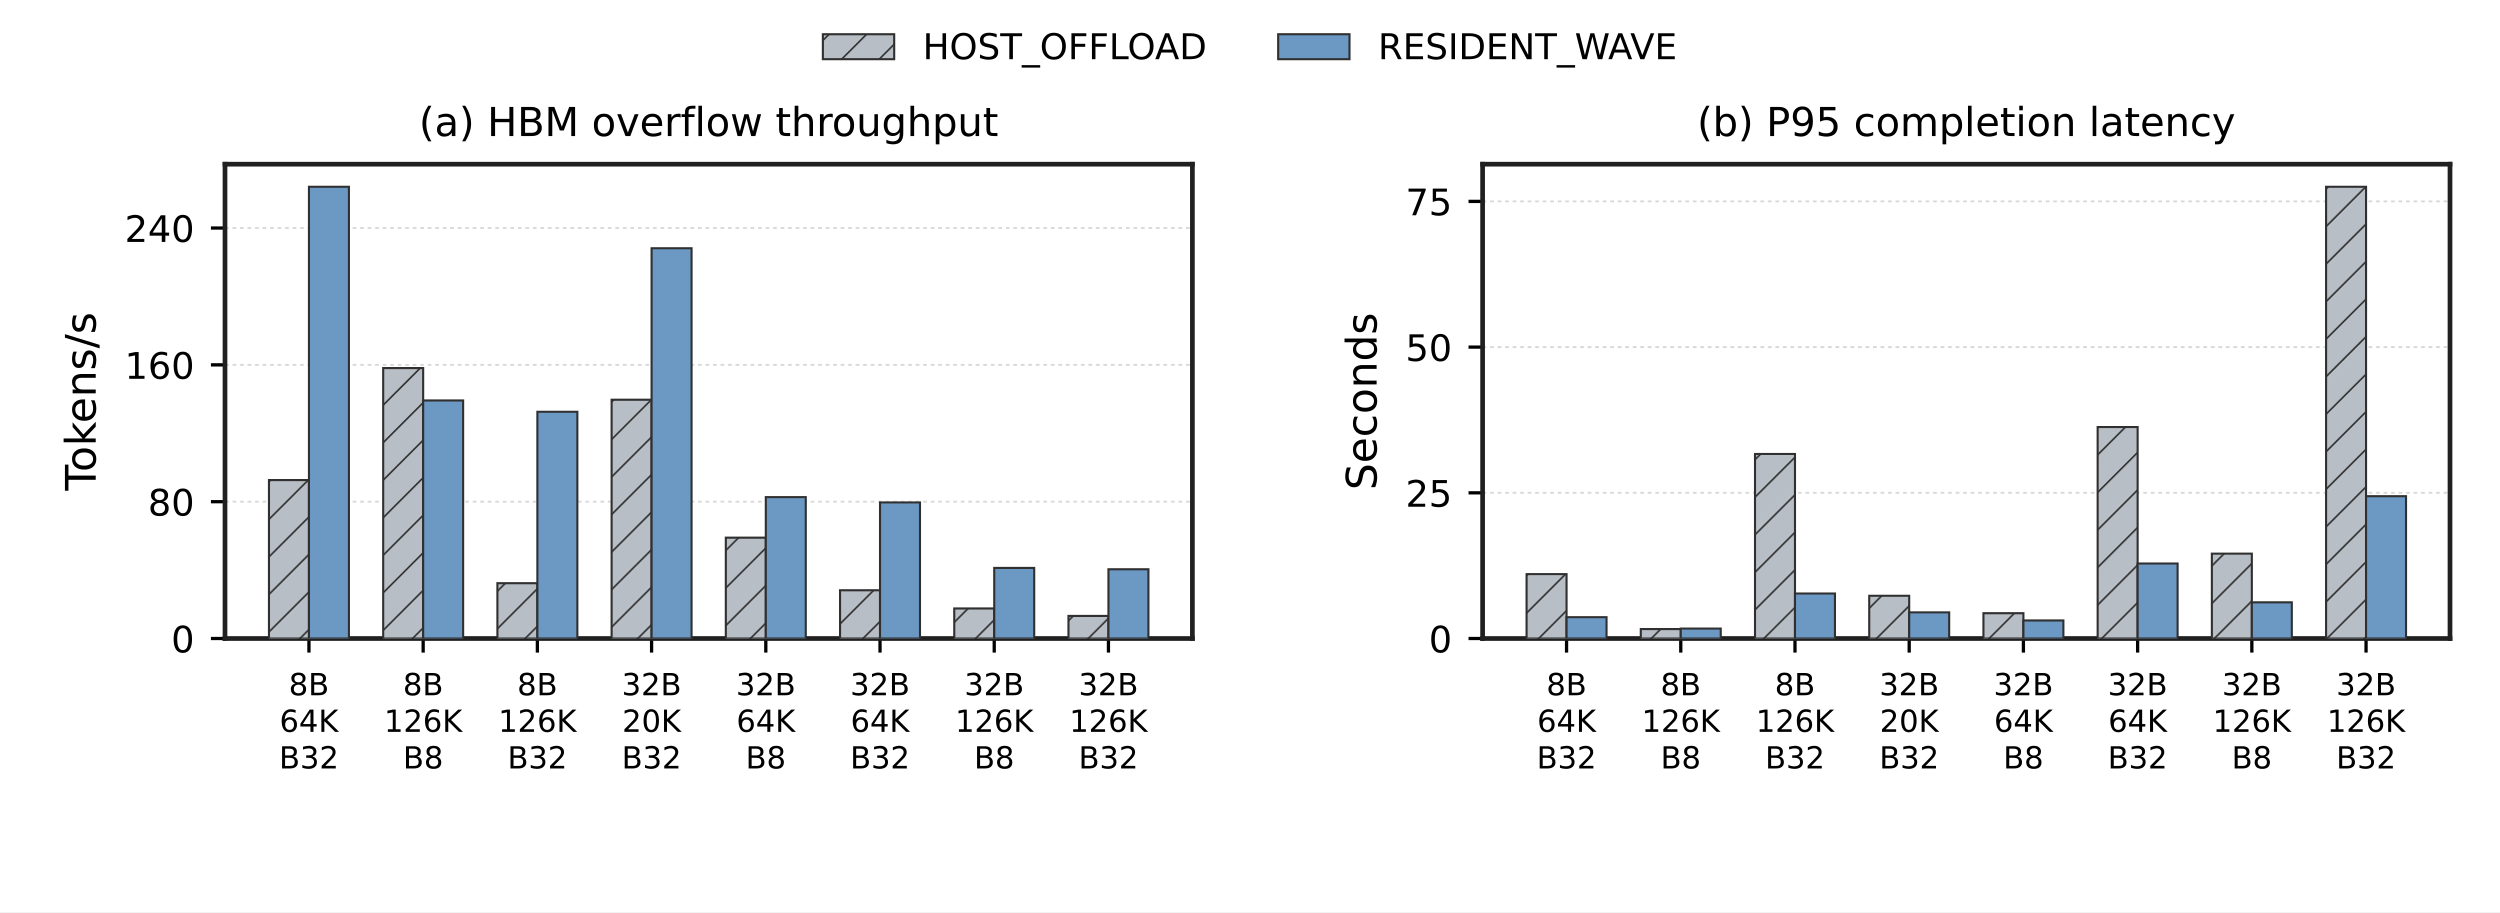
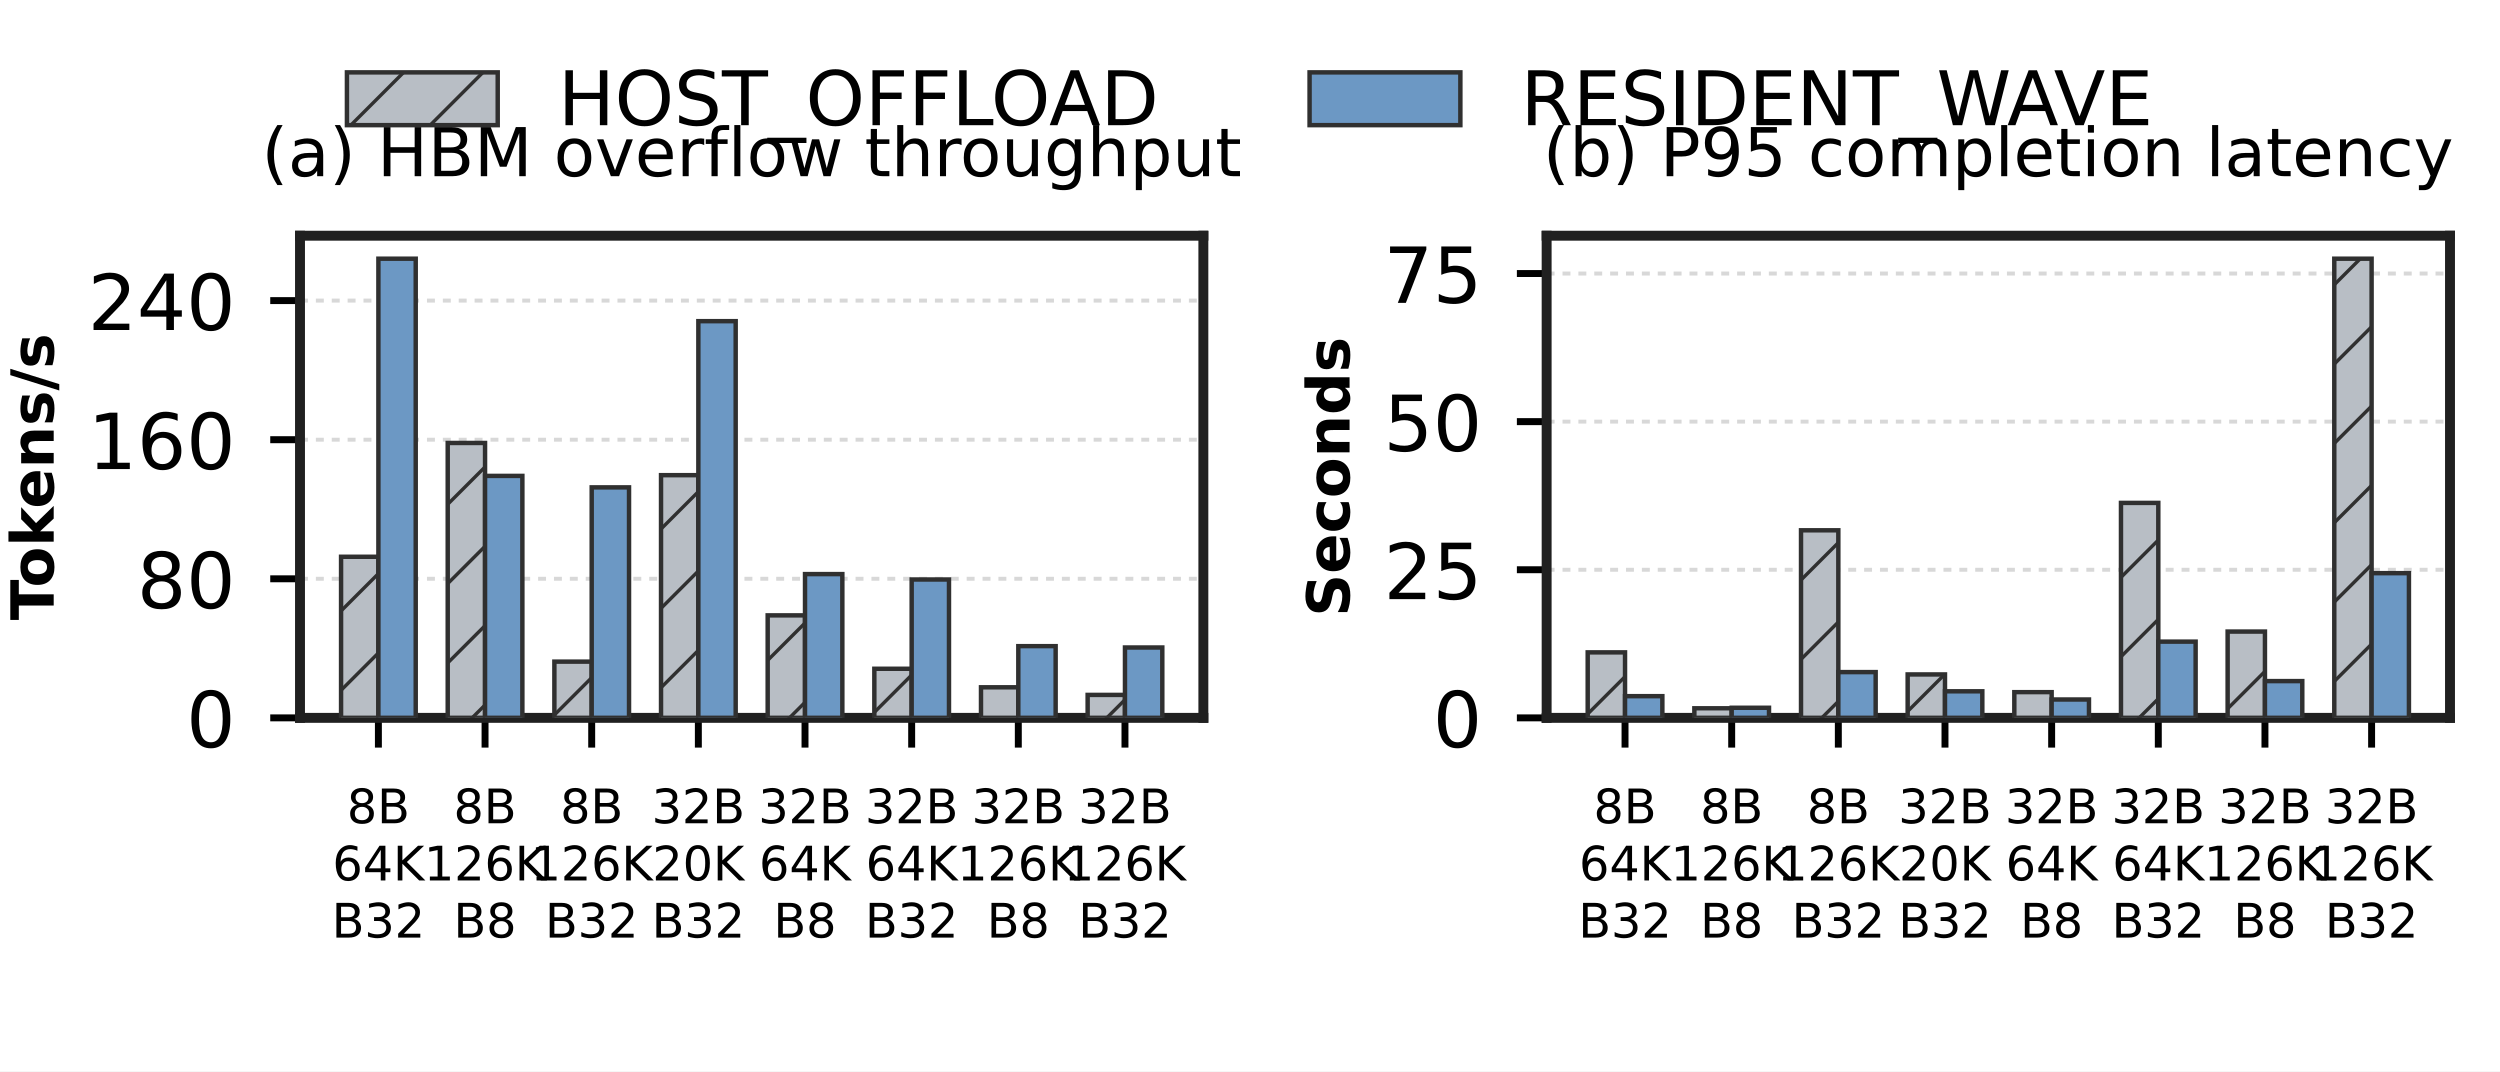
- <svg xmlns="http://www.w3.org/2000/svg" xmlns:xlink="http://www.w3.org/1999/xlink" width="532.8pt" height="194.4pt" viewBox="0 0 532.8 194.4" version="1.1">
+ <svg xmlns="http://www.w3.org/2000/svg" xmlns:xlink="http://www.w3.org/1999/xlink" width="252pt" height="108pt" viewBox="0 0 252 108" version="1.1">
  <defs>
    <style type="text/css">*{stroke-linejoin: round; stroke-linecap: butt}</style>
  </defs>
  <g id="figure_1">
    <g id="patch_1">
-       <path d="M 0 194.4  L 532.8 194.4  L 532.8 0  L 0 0  z " style="fill: #ffffff" />
+       <path d="M 0 108  L 252 108  L 252 0  L 0 0  z " style="fill: #ffffff" />
    </g>
    <g id="axes_1">
      <g id="patch_2">
-         <path d="M 47.952 136.08  L 254.122 136.08  L 254.122 34.992  L 47.952 34.992  z " style="fill: #ffffff" />
+         <path d="M 30.24 72.36  L 121.299 72.36  L 121.299 23.76  L 30.24 23.76  z " style="fill: #ffffff" />
      </g>
      <g id="matplotlib.axis_1">
        <g id="xtick_1">
          <g id="line2d_1">
            <defs>
-               <path id="ma6d47dc79d" d="M 0 0  L 0 3  " style="stroke: #000000; stroke-width: 0.7" />
+               <path id="m014c74dd8c" d="M 0 0  L 0 3  " style="stroke: #000000; stroke-width: 0.7" />
            </defs>
            <g>
-               <use xlink:href="#ma6d47dc79d" x="65.843" y="136.08" style="stroke: #000000; stroke-width: 0.7" />
+               <use xlink:href="#m014c74dd8c" x="38.142" y="72.36" style="stroke: #000000; stroke-width: 0.7" />
            </g>
          </g>
          <g id="text_1">
-             <text style="font-size: 6.5px; font-family: 'DejaVu Sans'" transform="translate(61.54521 148.1691)">8B</text>
-             <text style="font-size: 6.5px; font-family: 'DejaVu Sans'" transform="translate(59.57591 155.9704)">64K</text>
-             <text style="font-size: 6.5px; font-family: 'DejaVu Sans'" transform="translate(59.47739 163.7716)">B32</text>
+             <text style="font-size: 4.8px; font-family: 'DejaVu Sans'" transform="translate(34.96817 82.98734)">8B</text>
+             <text style="font-size: 4.8px; font-family: 'DejaVu Sans'" transform="translate(33.51392 88.74828)">64K</text>
+             <text style="font-size: 4.8px; font-family: 'DejaVu Sans'" transform="translate(33.44117 94.50922)">B32</text>
          </g>
        </g>
        <g id="xtick_2">
          <g id="line2d_2">
            <g>
-               <use xlink:href="#ma6d47dc79d" x="90.184" y="136.08" style="stroke: #000000; stroke-width: 0.7" />
+               <use xlink:href="#m014c74dd8c" x="48.893" y="72.36" style="stroke: #000000; stroke-width: 0.7" />
            </g>
          </g>
          <g id="text_2">
-             <text style="font-size: 6.5px; font-family: 'DejaVu Sans'" transform="translate(85.88646 148.1691)">8B</text>
-             <text style="font-size: 6.5px; font-family: 'DejaVu Sans'" transform="translate(81.84935 155.9704)">126K</text>
-             <text style="font-size: 6.5px; font-family: 'DejaVu Sans'" transform="translate(85.88646 163.7716)">B8</text>
+             <text style="font-size: 4.8px; font-family: 'DejaVu Sans'" transform="translate(45.71892 82.98734)">8B</text>
+             <text style="font-size: 4.8px; font-family: 'DejaVu Sans'" transform="translate(42.73767 88.74828)">126K</text>
+             <text style="font-size: 4.8px; font-family: 'DejaVu Sans'" transform="translate(45.71892 94.50922)">B8</text>
          </g>
        </g>
        <g id="xtick_3">
          <g id="line2d_3">
            <g>
-               <use xlink:href="#ma6d47dc79d" x="114.525" y="136.08" style="stroke: #000000; stroke-width: 0.7" />
+               <use xlink:href="#m014c74dd8c" x="59.643" y="72.36" style="stroke: #000000; stroke-width: 0.7" />
            </g>
          </g>
          <g id="text_3">
-             <text style="font-size: 6.5px; font-family: 'DejaVu Sans'" transform="translate(110.2277 148.1691)">8B</text>
-             <text style="font-size: 6.5px; font-family: 'DejaVu Sans'" transform="translate(106.1906 155.9704)">126K</text>
-             <text style="font-size: 6.5px; font-family: 'DejaVu Sans'" transform="translate(108.1599 163.7716)">B32</text>
+             <text style="font-size: 4.8px; font-family: 'DejaVu Sans'" transform="translate(56.46967 82.98734)">8B</text>
+             <text style="font-size: 4.8px; font-family: 'DejaVu Sans'" transform="translate(53.48842 88.74828)">126K</text>
+             <text style="font-size: 4.8px; font-family: 'DejaVu Sans'" transform="translate(54.94267 94.50922)">B32</text>
          </g>
        </g>
        <g id="xtick_4">
          <g id="line2d_4">
            <g>
-               <use xlink:href="#ma6d47dc79d" x="138.867" y="136.08" style="stroke: #000000; stroke-width: 0.7" />
+               <use xlink:href="#m014c74dd8c" x="70.394" y="72.36" style="stroke: #000000; stroke-width: 0.7" />
            </g>
          </g>
          <g id="text_4">
-             <text style="font-size: 6.5px; font-family: 'DejaVu Sans'" transform="translate(132.5012 148.1691)">32B</text>
-             <text style="font-size: 6.5px; font-family: 'DejaVu Sans'" transform="translate(132.5997 155.9704)">20K</text>
-             <text style="font-size: 6.5px; font-family: 'DejaVu Sans'" transform="translate(132.5012 163.7716)">B32</text>
+             <text style="font-size: 4.8px; font-family: 'DejaVu Sans'" transform="translate(65.69341 82.98734)">32B</text>
+             <text style="font-size: 4.8px; font-family: 'DejaVu Sans'" transform="translate(65.76616 88.74828)">20K</text>
+             <text style="font-size: 4.8px; font-family: 'DejaVu Sans'" transform="translate(65.69341 94.50922)">B32</text>
          </g>
        </g>
        <g id="xtick_5">
          <g id="line2d_5">
            <g>
-               <use xlink:href="#ma6d47dc79d" x="163.208" y="136.08" style="stroke: #000000; stroke-width: 0.7" />
+               <use xlink:href="#m014c74dd8c" x="81.145" y="72.36" style="stroke: #000000; stroke-width: 0.7" />
            </g>
          </g>
          <g id="text_5">
-             <text style="font-size: 6.5px; font-family: 'DejaVu Sans'" transform="translate(156.8424 148.1691)">32B</text>
-             <text style="font-size: 6.5px; font-family: 'DejaVu Sans'" transform="translate(156.9409 155.9704)">64K</text>
-             <text style="font-size: 6.5px; font-family: 'DejaVu Sans'" transform="translate(158.9102 163.7716)">B8</text>
+             <text style="font-size: 4.8px; font-family: 'DejaVu Sans'" transform="translate(76.44416 82.98734)">32B</text>
+             <text style="font-size: 4.8px; font-family: 'DejaVu Sans'" transform="translate(76.51691 88.74828)">64K</text>
+             <text style="font-size: 4.8px; font-family: 'DejaVu Sans'" transform="translate(77.97116 94.50922)">B8</text>
          </g>
        </g>
        <g id="xtick_6">
          <g id="line2d_6">
            <g>
-               <use xlink:href="#ma6d47dc79d" x="187.549" y="136.08" style="stroke: #000000; stroke-width: 0.7" />
+               <use xlink:href="#m014c74dd8c" x="91.896" y="72.36" style="stroke: #000000; stroke-width: 0.7" />
            </g>
          </g>
          <g id="text_6">
-             <text style="font-size: 6.5px; font-family: 'DejaVu Sans'" transform="translate(181.1837 148.1691)">32B</text>
-             <text style="font-size: 6.5px; font-family: 'DejaVu Sans'" transform="translate(181.2822 155.9704)">64K</text>
-             <text style="font-size: 6.5px; font-family: 'DejaVu Sans'" transform="translate(181.1837 163.7716)">B32</text>
+             <text style="font-size: 4.8px; font-family: 'DejaVu Sans'" transform="translate(87.19491 82.98734)">32B</text>
+             <text style="font-size: 4.8px; font-family: 'DejaVu Sans'" transform="translate(87.26766 88.74828)">64K</text>
+             <text style="font-size: 4.8px; font-family: 'DejaVu Sans'" transform="translate(87.19491 94.50922)">B32</text>
          </g>
        </g>
        <g id="xtick_7">
          <g id="line2d_7">
            <g>
-               <use xlink:href="#ma6d47dc79d" x="211.89" y="136.08" style="stroke: #000000; stroke-width: 0.7" />
+               <use xlink:href="#m014c74dd8c" x="102.646" y="72.36" style="stroke: #000000; stroke-width: 0.7" />
            </g>
          </g>
          <g id="text_7">
-             <text style="font-size: 6.5px; font-family: 'DejaVu Sans'" transform="translate(205.5249 148.1691)">32B</text>
-             <text style="font-size: 6.5px; font-family: 'DejaVu Sans'" transform="translate(203.5556 155.9704)">126K</text>
-             <text style="font-size: 6.5px; font-family: 'DejaVu Sans'" transform="translate(207.5927 163.7716)">B8</text>
+             <text style="font-size: 4.8px; font-family: 'DejaVu Sans'" transform="translate(97.94565 82.98734)">32B</text>
+             <text style="font-size: 4.8px; font-family: 'DejaVu Sans'" transform="translate(96.4914 88.74828)">126K</text>
+             <text style="font-size: 4.8px; font-family: 'DejaVu Sans'" transform="translate(99.47265 94.50922)">B8</text>
          </g>
        </g>
        <g id="xtick_8">
          <g id="line2d_8">
            <g>
-               <use xlink:href="#ma6d47dc79d" x="236.232" y="136.08" style="stroke: #000000; stroke-width: 0.7" />
+               <use xlink:href="#m014c74dd8c" x="113.397" y="72.36" style="stroke: #000000; stroke-width: 0.7" />
            </g>
          </g>
          <g id="text_8">
-             <text style="font-size: 6.5px; font-family: 'DejaVu Sans'" transform="translate(229.8662 148.1691)">32B</text>
-             <text style="font-size: 6.5px; font-family: 'DejaVu Sans'" transform="translate(227.8969 155.9704)">126K</text>
-             <text style="font-size: 6.5px; font-family: 'DejaVu Sans'" transform="translate(229.8662 163.7716)">B32</text>
+             <text style="font-size: 4.8px; font-family: 'DejaVu Sans'" transform="translate(108.6964 82.98734)">32B</text>
+             <text style="font-size: 4.8px; font-family: 'DejaVu Sans'" transform="translate(107.2421 88.74828)">126K</text>
+             <text style="font-size: 4.8px; font-family: 'DejaVu Sans'" transform="translate(108.6964 94.50922)">B32</text>
          </g>
        </g>
      </g>
      <g id="matplotlib.axis_2">
        <g id="ytick_1">
          <g id="line2d_9">
-             <path d="M 47.952 136.08  L 254.122 136.08  " clip-path="url(#p5c1ac53344)" style="fill: none; stroke-dasharray: 0.8,0.8; stroke-dashoffset: 0; stroke: #d8d8d8; stroke-width: 0.4" />
+             <path d="M 30.24 72.36  L 121.299 72.36  " clip-path="url(#p364ffb8c47)" style="fill: none; stroke-dasharray: 0.8,0.8; stroke-dashoffset: 0; stroke: #d8d8d8; stroke-width: 0.4" />
          </g>
          <g id="line2d_10">
            <defs>
-               <path id="m28e02e77db" d="M 0 0  L -3 0  " style="stroke: #000000; stroke-width: 0.7" />
+               <path id="mf95b2aa8c8" d="M 0 0  L -3 0  " style="stroke: #000000; stroke-width: 0.7" />
            </defs>
            <g>
-               <use xlink:href="#m28e02e77db" x="47.952" y="136.08" style="stroke: #000000; stroke-width: 0.7" />
+               <use xlink:href="#mf95b2aa8c8" x="30.24" y="72.36" style="stroke: #000000; stroke-width: 0.7" />
            </g>
          </g>
          <g id="text_9">
-             <text style="font-size: 7.8px; font-family: 'DejaVu Sans'; text-anchor: end" x="41.452" y="139.043" transform="rotate(-0 41.452 139.0431)">0</text>
+             <text style="font-size: 7.8px; font-family: 'DejaVu Sans'; text-anchor: end" x="23.74" y="75.323" transform="rotate(-0 23.74 75.32309)">0</text>
          </g>
        </g>
        <g id="ytick_2">
          <g id="line2d_11">
-             <path d="M 47.952 106.92  L 254.122 106.92  " clip-path="url(#p5c1ac53344)" style="fill: none; stroke-dasharray: 0.8,0.8; stroke-dashoffset: 0; stroke: #d8d8d8; stroke-width: 0.4" />
+             <path d="M 30.24 58.341  L 121.299 58.341  " clip-path="url(#p364ffb8c47)" style="fill: none; stroke-dasharray: 0.8,0.8; stroke-dashoffset: 0; stroke: #d8d8d8; stroke-width: 0.4" />
          </g>
          <g id="line2d_12">
            <g>
-               <use xlink:href="#m28e02e77db" x="47.952" y="106.92" style="stroke: #000000; stroke-width: 0.7" />
+               <use xlink:href="#mf95b2aa8c8" x="30.24" y="58.341" style="stroke: #000000; stroke-width: 0.7" />
            </g>
          </g>
          <g id="text_10">
-             <text style="font-size: 7.8px; font-family: 'DejaVu Sans'; text-anchor: end" x="41.452" y="109.883" transform="rotate(-0 41.452 109.8832)">80</text>
+             <text style="font-size: 7.8px; font-family: 'DejaVu Sans'; text-anchor: end" x="23.74" y="61.304" transform="rotate(-0 23.74 61.3039)">80</text>
          </g>
        </g>
        <g id="ytick_3">
          <g id="line2d_13">
-             <path d="M 47.952 77.76  L 254.122 77.76  " clip-path="url(#p5c1ac53344)" style="fill: none; stroke-dasharray: 0.8,0.8; stroke-dashoffset: 0; stroke: #d8d8d8; stroke-width: 0.4" />
+             <path d="M 30.24 44.322  L 121.299 44.322  " clip-path="url(#p364ffb8c47)" style="fill: none; stroke-dasharray: 0.8,0.8; stroke-dashoffset: 0; stroke: #d8d8d8; stroke-width: 0.4" />
          </g>
          <g id="line2d_14">
            <g>
-               <use xlink:href="#m28e02e77db" x="47.952" y="77.76" style="stroke: #000000; stroke-width: 0.7" />
+               <use xlink:href="#mf95b2aa8c8" x="30.24" y="44.322" style="stroke: #000000; stroke-width: 0.7" />
            </g>
          </g>
          <g id="text_11">
-             <text style="font-size: 7.8px; font-family: 'DejaVu Sans'; text-anchor: end" x="41.452" y="80.723" transform="rotate(-0 41.452 80.72326)">160</text>
+             <text style="font-size: 7.8px; font-family: 'DejaVu Sans'; text-anchor: end" x="23.74" y="47.285" transform="rotate(-0 23.74 47.28471)">160</text>
          </g>
        </g>
        <g id="ytick_4">
          <g id="line2d_15">
-             <path d="M 47.952 48.6  L 254.122 48.6  " clip-path="url(#p5c1ac53344)" style="fill: none; stroke-dasharray: 0.8,0.8; stroke-dashoffset: 0; stroke: #d8d8d8; stroke-width: 0.4" />
+             <path d="M 30.24 30.302  L 121.299 30.302  " clip-path="url(#p364ffb8c47)" style="fill: none; stroke-dasharray: 0.8,0.8; stroke-dashoffset: 0; stroke: #d8d8d8; stroke-width: 0.4" />
          </g>
          <g id="line2d_16">
            <g>
-               <use xlink:href="#m28e02e77db" x="47.952" y="48.6" style="stroke: #000000; stroke-width: 0.7" />
+               <use xlink:href="#mf95b2aa8c8" x="30.24" y="30.302" style="stroke: #000000; stroke-width: 0.7" />
            </g>
          </g>
          <g id="text_12">
-             <text style="font-size: 7.8px; font-family: 'DejaVu Sans'; text-anchor: end" x="41.452" y="51.563" transform="rotate(-0 41.452 51.56334)">240</text>
+             <text style="font-size: 7.8px; font-family: 'DejaVu Sans'; text-anchor: end" x="23.74" y="33.266" transform="rotate(-0 23.74 33.26552)">240</text>
          </g>
        </g>
        <g id="text_13">
-           <text style="font-size: 9px; font-family: 'DejaVu Sans'; text-anchor: middle" x="20.402" y="85.536" transform="rotate(-90 20.40164 85.536)">Tokens/s</text>
+           <text style="font-weight: 700; font-size: 6px; font-family: 'DejaVu Sans'; text-anchor: middle" x="5.41" y="48.06" transform="rotate(-90 5.410344 48.06)">Tokens/s</text>
        </g>
      </g>
      <g id="patch_3">
-         <path d="M 47.952 136.08  L 47.952 34.992  " style="fill: none; stroke: #202020; stroke-linejoin: miter; stroke-linecap: square" />
+         <path d="M 30.24 72.36  L 30.24 23.76  " style="fill: none; stroke: #202020; stroke-linejoin: miter; stroke-linecap: square" />
      </g>
      <g id="patch_4">
-         <path d="M 254.122 136.08  L 254.122 34.992  " style="fill: none; stroke: #202020; stroke-linejoin: miter; stroke-linecap: square" />
+         <path d="M 121.299 72.36  L 121.299 23.76  " style="fill: none; stroke: #202020; stroke-linejoin: miter; stroke-linecap: square" />
      </g>
      <g id="patch_5">
-         <path d="M 47.952 136.08  L 254.122 136.08  " style="fill: none; stroke: #202020; stroke-linejoin: miter; stroke-linecap: square" />
+         <path d="M 30.24 72.36  L 121.299 72.36  " style="fill: none; stroke: #202020; stroke-linejoin: miter; stroke-linecap: square" />
      </g>
      <g id="patch_6">
-         <path d="M 47.952 34.992  L 254.122 34.992  " style="fill: none; stroke: #202020; stroke-linejoin: miter; stroke-linecap: square" />
+         <path d="M 30.24 23.76  L 121.299 23.76  " style="fill: none; stroke: #202020; stroke-linejoin: miter; stroke-linecap: square" />
      </g>
      <g id="patch_7">
-         <path d="M 57.323 136.08  L 65.843 136.08  L 65.843 102.311  L 57.323 102.311  z " clip-path="url(#p5c1ac53344)" style="fill: url(#ha42ab71ca1); stroke: #303030; stroke-width: 0.45; stroke-linejoin: miter" />
+         <path d="M 34.379 72.36  L 38.142 72.36  L 38.142 56.125  L 34.379 56.125  z " clip-path="url(#p364ffb8c47)" style="fill: url(#h2a99237fdb); stroke: #303030; stroke-width: 0.45; stroke-linejoin: miter" />
      </g>
      <g id="patch_8">
-         <path d="M 81.665 136.08  L 90.184 136.08  L 90.184 78.446  L 81.665 78.446  z " clip-path="url(#p5c1ac53344)" style="fill: url(#ha42ab71ca1); stroke: #303030; stroke-width: 0.45; stroke-linejoin: miter" />
+         <path d="M 45.13 72.36  L 48.893 72.36  L 48.893 44.651  L 45.13 44.651  z " clip-path="url(#p364ffb8c47)" style="fill: url(#h2a99237fdb); stroke: #303030; stroke-width: 0.45; stroke-linejoin: miter" />
      </g>
      <g id="patch_9">
-         <path d="M 106.006 136.08  L 114.525 136.08  L 114.525 124.293  L 106.006 124.293  z " clip-path="url(#p5c1ac53344)" style="fill: url(#ha42ab71ca1); stroke: #303030; stroke-width: 0.45; stroke-linejoin: miter" />
+         <path d="M 55.881 72.36  L 59.643 72.36  L 59.643 66.693  L 55.881 66.693  z " clip-path="url(#p364ffb8c47)" style="fill: url(#h2a99237fdb); stroke: #303030; stroke-width: 0.45; stroke-linejoin: miter" />
      </g>
      <g id="patch_10">
-         <path d="M 130.347 136.08  L 138.867 136.08  L 138.867 85.194  L 130.347 85.194  z " clip-path="url(#p5c1ac53344)" style="fill: url(#ha42ab71ca1); stroke: #303030; stroke-width: 0.45; stroke-linejoin: miter" />
+         <path d="M 66.631 72.36  L 70.394 72.36  L 70.394 47.895  L 66.631 47.895  z " clip-path="url(#p364ffb8c47)" style="fill: url(#h2a99237fdb); stroke: #303030; stroke-width: 0.45; stroke-linejoin: miter" />
      </g>
      <g id="patch_11">
-         <path d="M 154.688 136.08  L 163.208 136.08  L 163.208 114.589  L 154.688 114.589  z " clip-path="url(#p5c1ac53344)" style="fill: url(#ha42ab71ca1); stroke: #303030; stroke-width: 0.45; stroke-linejoin: miter" />
+         <path d="M 77.382 72.36  L 81.145 72.36  L 81.145 62.028  L 77.382 62.028  z " clip-path="url(#p364ffb8c47)" style="fill: url(#h2a99237fdb); stroke: #303030; stroke-width: 0.45; stroke-linejoin: miter" />
      </g>
      <g id="patch_12">
-         <path d="M 179.03 136.08  L 187.549 136.08  L 187.549 125.793  L 179.03 125.793  z " clip-path="url(#p5c1ac53344)" style="fill: url(#ha42ab71ca1); stroke: #303030; stroke-width: 0.45; stroke-linejoin: miter" />
+         <path d="M 88.133 72.36  L 91.896 72.36  L 91.896 67.414  L 88.133 67.414  z " clip-path="url(#p364ffb8c47)" style="fill: url(#h2a99237fdb); stroke: #303030; stroke-width: 0.45; stroke-linejoin: miter" />
      </g>
      <g id="patch_13">
-         <path d="M 203.371 136.08  L 211.89 136.08  L 211.89 129.672  L 203.371 129.672  z " clip-path="url(#p5c1ac53344)" style="fill: url(#ha42ab71ca1); stroke: #303030; stroke-width: 0.45; stroke-linejoin: miter" />
+         <path d="M 98.884 72.36  L 102.646 72.36  L 102.646 69.279  L 98.884 69.279  z " clip-path="url(#p364ffb8c47)" style="fill: url(#h2a99237fdb); stroke: #303030; stroke-width: 0.45; stroke-linejoin: miter" />
      </g>
      <g id="patch_14">
-         <path d="M 227.712 136.08  L 236.232 136.08  L 236.232 131.264  L 227.712 131.264  z " clip-path="url(#p5c1ac53344)" style="fill: url(#ha42ab71ca1); stroke: #303030; stroke-width: 0.45; stroke-linejoin: miter" />
+         <path d="M 109.634 72.36  L 113.397 72.36  L 113.397 70.045  L 109.634 70.045  z " clip-path="url(#p364ffb8c47)" style="fill: url(#h2a99237fdb); stroke: #303030; stroke-width: 0.45; stroke-linejoin: miter" />
      </g>
      <g id="patch_15">
-         <path d="M 65.843 136.08  L 74.362 136.08  L 74.362 39.806  L 65.843 39.806  z " clip-path="url(#p5c1ac53344)" style="fill: #6c98c4; stroke: #303030; stroke-width: 0.45; stroke-linejoin: miter" />
+         <path d="M 38.142 72.36  L 41.905 72.36  L 41.905 26.074  L 38.142 26.074  z " clip-path="url(#p364ffb8c47)" style="fill: #6c98c4; stroke: #303030; stroke-width: 0.45; stroke-linejoin: miter" />
      </g>
      <g id="patch_16">
-         <path d="M 90.184 136.08  L 98.704 136.08  L 98.704 85.349  L 90.184 85.349  z " clip-path="url(#p5c1ac53344)" style="fill: #6c98c4; stroke: #303030; stroke-width: 0.45; stroke-linejoin: miter" />
+         <path d="M 48.893 72.36  L 52.655 72.36  L 52.655 47.97  L 48.893 47.97  z " clip-path="url(#p364ffb8c47)" style="fill: #6c98c4; stroke: #303030; stroke-width: 0.45; stroke-linejoin: miter" />
      </g>
      <g id="patch_17">
-         <path d="M 114.525 136.08  L 123.045 136.08  L 123.045 87.754  L 114.525 87.754  z " clip-path="url(#p5c1ac53344)" style="fill: #6c98c4; stroke: #303030; stroke-width: 0.45; stroke-linejoin: miter" />
+         <path d="M 59.643 72.36  L 63.406 72.36  L 63.406 49.126  L 59.643 49.126  z " clip-path="url(#p364ffb8c47)" style="fill: #6c98c4; stroke: #303030; stroke-width: 0.45; stroke-linejoin: miter" />
      </g>
      <g id="patch_18">
-         <path d="M 138.867 136.08  L 147.386 136.08  L 147.386 52.902  L 138.867 52.902  z " clip-path="url(#p5c1ac53344)" style="fill: #6c98c4; stroke: #303030; stroke-width: 0.45; stroke-linejoin: miter" />
+         <path d="M 70.394 72.36  L 74.157 72.36  L 74.157 32.371  L 70.394 32.371  z " clip-path="url(#p364ffb8c47)" style="fill: #6c98c4; stroke: #303030; stroke-width: 0.45; stroke-linejoin: miter" />
      </g>
      <g id="patch_19">
-         <path d="M 163.208 136.08  L 171.727 136.08  L 171.727 105.944  L 163.208 105.944  z " clip-path="url(#p5c1ac53344)" style="fill: #6c98c4; stroke: #303030; stroke-width: 0.45; stroke-linejoin: miter" />
+         <path d="M 81.145 72.36  L 84.908 72.36  L 84.908 57.872  L 81.145 57.872  z " clip-path="url(#p364ffb8c47)" style="fill: #6c98c4; stroke: #303030; stroke-width: 0.45; stroke-linejoin: miter" />
      </g>
      <g id="patch_20">
-         <path d="M 187.549 136.08  L 196.069 136.08  L 196.069 107.077  L 187.549 107.077  z " clip-path="url(#p5c1ac53344)" style="fill: #6c98c4; stroke: #303030; stroke-width: 0.45; stroke-linejoin: miter" />
+         <path d="M 91.896 72.36  L 95.658 72.36  L 95.658 58.416  L 91.896 58.416  z " clip-path="url(#p364ffb8c47)" style="fill: #6c98c4; stroke: #303030; stroke-width: 0.45; stroke-linejoin: miter" />
      </g>
      <g id="patch_21">
-         <path d="M 211.89 136.08  L 220.41 136.08  L 220.41 121.041  L 211.89 121.041  z " clip-path="url(#p5c1ac53344)" style="fill: #6c98c4; stroke: #303030; stroke-width: 0.45; stroke-linejoin: miter" />
+         <path d="M 102.646 72.36  L 106.409 72.36  L 106.409 65.13  L 102.646 65.13  z " clip-path="url(#p364ffb8c47)" style="fill: #6c98c4; stroke: #303030; stroke-width: 0.45; stroke-linejoin: miter" />
      </g>
      <g id="patch_22">
-         <path d="M 236.232 136.08  L 244.751 136.08  L 244.751 121.324  L 236.232 121.324  z " clip-path="url(#p5c1ac53344)" style="fill: #6c98c4; stroke: #303030; stroke-width: 0.45; stroke-linejoin: miter" />
+         <path d="M 113.397 72.36  L 117.16 72.36  L 117.16 65.266  L 113.397 65.266  z " clip-path="url(#p364ffb8c47)" style="fill: #6c98c4; stroke: #303030; stroke-width: 0.45; stroke-linejoin: miter" />
      </g>
      <g id="text_14">
-         <text style="font-size: 8.5px; font-family: 'DejaVu Sans'; text-anchor: middle" x="151.037" y="28.992" transform="rotate(-0 151.0372 28.992)">(a) HBM overflow throughput</text>
+         <text style="font-size: 6.8px; font-family: 'DejaVu Sans'; text-anchor: middle" x="75.769" y="17.76" transform="rotate(-0 75.76941 17.76)">(a) HBM overflow throughput</text>
      </g>
    </g>
    <g id="axes_2">
      <g id="patch_23">
-         <path d="M 315.974 136.08  L 522.144 136.08  L 522.144 34.992  L 315.974 34.992  z " style="fill: #ffffff" />
+         <path d="M 155.901 72.36  L 246.96 72.36  L 246.96 23.76  L 155.901 23.76  z " style="fill: #ffffff" />
      </g>
      <g id="matplotlib.axis_3">
        <g id="xtick_9">
          <g id="line2d_17">
            <g>
-               <use xlink:href="#ma6d47dc79d" x="333.864" y="136.08" style="stroke: #000000; stroke-width: 0.7" />
+               <use xlink:href="#m014c74dd8c" x="163.803" y="72.36" style="stroke: #000000; stroke-width: 0.7" />
            </g>
          </g>
          <g id="text_15">
-             <text style="font-size: 6.5px; font-family: 'DejaVu Sans'" transform="translate(329.5668 148.1691)">8B</text>
-             <text style="font-size: 6.5px; font-family: 'DejaVu Sans'" transform="translate(327.5975 155.9704)">64K</text>
-             <text style="font-size: 6.5px; font-family: 'DejaVu Sans'" transform="translate(327.499 163.7716)">B32</text>
+             <text style="font-size: 4.8px; font-family: 'DejaVu Sans'" transform="translate(160.6293 82.98734)">8B</text>
+             <text style="font-size: 4.8px; font-family: 'DejaVu Sans'" transform="translate(159.1751 88.74828)">64K</text>
+             <text style="font-size: 4.8px; font-family: 'DejaVu Sans'" transform="translate(159.1024 94.50922)">B32</text>
          </g>
        </g>
        <g id="xtick_10">
          <g id="line2d_18">
            <g>
-               <use xlink:href="#ma6d47dc79d" x="358.206" y="136.08" style="stroke: #000000; stroke-width: 0.7" />
+               <use xlink:href="#m014c74dd8c" x="174.554" y="72.36" style="stroke: #000000; stroke-width: 0.7" />
            </g>
          </g>
          <g id="text_16">
-             <text style="font-size: 6.5px; font-family: 'DejaVu Sans'" transform="translate(353.908 148.1691)">8B</text>
-             <text style="font-size: 6.5px; font-family: 'DejaVu Sans'" transform="translate(349.8709 155.9704)">126K</text>
-             <text style="font-size: 6.5px; font-family: 'DejaVu Sans'" transform="translate(353.908 163.7716)">B8</text>
+             <text style="font-size: 4.8px; font-family: 'DejaVu Sans'" transform="translate(171.3801 82.98734)">8B</text>
+             <text style="font-size: 4.8px; font-family: 'DejaVu Sans'" transform="translate(168.3988 88.74828)">126K</text>
+             <text style="font-size: 4.8px; font-family: 'DejaVu Sans'" transform="translate(171.3801 94.50922)">B8</text>
          </g>
        </g>
        <g id="xtick_11">
          <g id="line2d_19">
            <g>
-               <use xlink:href="#ma6d47dc79d" x="382.547" y="136.08" style="stroke: #000000; stroke-width: 0.7" />
+               <use xlink:href="#m014c74dd8c" x="185.304" y="72.36" style="stroke: #000000; stroke-width: 0.7" />
            </g>
          </g>
          <g id="text_17">
-             <text style="font-size: 6.5px; font-family: 'DejaVu Sans'" transform="translate(378.2493 148.1691)">8B</text>
-             <text style="font-size: 6.5px; font-family: 'DejaVu Sans'" transform="translate(374.2122 155.9704)">126K</text>
-             <text style="font-size: 6.5px; font-family: 'DejaVu Sans'" transform="translate(376.1815 163.7716)">B32</text>
+             <text style="font-size: 4.8px; font-family: 'DejaVu Sans'" transform="translate(182.1308 82.98734)">8B</text>
+             <text style="font-size: 4.8px; font-family: 'DejaVu Sans'" transform="translate(179.1496 88.74828)">126K</text>
+             <text style="font-size: 4.8px; font-family: 'DejaVu Sans'" transform="translate(180.6038 94.50922)">B32</text>
          </g>
        </g>
        <g id="xtick_12">
          <g id="line2d_20">
            <g>
-               <use xlink:href="#ma6d47dc79d" x="406.888" y="136.08" style="stroke: #000000; stroke-width: 0.7" />
+               <use xlink:href="#m014c74dd8c" x="196.055" y="72.36" style="stroke: #000000; stroke-width: 0.7" />
            </g>
          </g>
          <g id="text_18">
-             <text style="font-size: 6.5px; font-family: 'DejaVu Sans'" transform="translate(400.5227 148.1691)">32B</text>
-             <text style="font-size: 6.5px; font-family: 'DejaVu Sans'" transform="translate(400.6212 155.9704)">20K</text>
-             <text style="font-size: 6.5px; font-family: 'DejaVu Sans'" transform="translate(400.5227 163.7716)">B32</text>
+             <text style="font-size: 4.8px; font-family: 'DejaVu Sans'" transform="translate(191.3546 82.98734)">32B</text>
+             <text style="font-size: 4.8px; font-family: 'DejaVu Sans'" transform="translate(191.4273 88.74828)">20K</text>
+             <text style="font-size: 4.8px; font-family: 'DejaVu Sans'" transform="translate(191.3546 94.50922)">B32</text>
          </g>
        </g>
        <g id="xtick_13">
          <g id="line2d_21">
            <g>
-               <use xlink:href="#ma6d47dc79d" x="431.229" y="136.08" style="stroke: #000000; stroke-width: 0.7" />
+               <use xlink:href="#m014c74dd8c" x="206.806" y="72.36" style="stroke: #000000; stroke-width: 0.7" />
            </g>
          </g>
          <g id="text_19">
-             <text style="font-size: 6.5px; font-family: 'DejaVu Sans'" transform="translate(424.864 148.1691)">32B</text>
-             <text style="font-size: 6.5px; font-family: 'DejaVu Sans'" transform="translate(424.9625 155.9704)">64K</text>
-             <text style="font-size: 6.5px; font-family: 'DejaVu Sans'" transform="translate(426.9318 163.7716)">B8</text>
+             <text style="font-size: 4.8px; font-family: 'DejaVu Sans'" transform="translate(202.1053 82.98734)">32B</text>
+             <text style="font-size: 4.8px; font-family: 'DejaVu Sans'" transform="translate(202.1781 88.74828)">64K</text>
+             <text style="font-size: 4.8px; font-family: 'DejaVu Sans'" transform="translate(203.6323 94.50922)">B8</text>
          </g>
        </g>
        <g id="xtick_14">
          <g id="line2d_22">
            <g>
-               <use xlink:href="#ma6d47dc79d" x="455.571" y="136.08" style="stroke: #000000; stroke-width: 0.7" />
+               <use xlink:href="#m014c74dd8c" x="217.557" y="72.36" style="stroke: #000000; stroke-width: 0.7" />
            </g>
          </g>
          <g id="text_20">
-             <text style="font-size: 6.5px; font-family: 'DejaVu Sans'" transform="translate(449.2052 148.1691)">32B</text>
-             <text style="font-size: 6.5px; font-family: 'DejaVu Sans'" transform="translate(449.3038 155.9704)">64K</text>
-             <text style="font-size: 6.5px; font-family: 'DejaVu Sans'" transform="translate(449.2052 163.7716)">B32</text>
+             <text style="font-size: 4.8px; font-family: 'DejaVu Sans'" transform="translate(212.8561 82.98734)">32B</text>
+             <text style="font-size: 4.8px; font-family: 'DejaVu Sans'" transform="translate(212.9288 88.74828)">64K</text>
+             <text style="font-size: 4.8px; font-family: 'DejaVu Sans'" transform="translate(212.8561 94.50922)">B32</text>
          </g>
        </g>
        <g id="xtick_15">
          <g id="line2d_23">
            <g>
-               <use xlink:href="#ma6d47dc79d" x="479.912" y="136.08" style="stroke: #000000; stroke-width: 0.7" />
+               <use xlink:href="#m014c74dd8c" x="228.307" y="72.36" style="stroke: #000000; stroke-width: 0.7" />
            </g>
          </g>
          <g id="text_21">
-             <text style="font-size: 6.5px; font-family: 'DejaVu Sans'" transform="translate(473.5465 148.1691)">32B</text>
-             <text style="font-size: 6.5px; font-family: 'DejaVu Sans'" transform="translate(471.5772 155.9704)">126K</text>
-             <text style="font-size: 6.5px; font-family: 'DejaVu Sans'" transform="translate(475.6143 163.7716)">B8</text>
+             <text style="font-size: 4.8px; font-family: 'DejaVu Sans'" transform="translate(223.6068 82.98734)">32B</text>
+             <text style="font-size: 4.8px; font-family: 'DejaVu Sans'" transform="translate(222.1526 88.74828)">126K</text>
+             <text style="font-size: 4.8px; font-family: 'DejaVu Sans'" transform="translate(225.1338 94.50922)">B8</text>
          </g>
        </g>
        <g id="xtick_16">
          <g id="line2d_24">
            <g>
-               <use xlink:href="#ma6d47dc79d" x="504.253" y="136.08" style="stroke: #000000; stroke-width: 0.7" />
+               <use xlink:href="#m014c74dd8c" x="239.058" y="72.36" style="stroke: #000000; stroke-width: 0.7" />
            </g>
          </g>
          <g id="text_22">
-             <text style="font-size: 6.5px; font-family: 'DejaVu Sans'" transform="translate(497.8877 148.1691)">32B</text>
-             <text style="font-size: 6.5px; font-family: 'DejaVu Sans'" transform="translate(495.9185 155.9704)">126K</text>
-             <text style="font-size: 6.5px; font-family: 'DejaVu Sans'" transform="translate(497.8877 163.7716)">B32</text>
+             <text style="font-size: 4.8px; font-family: 'DejaVu Sans'" transform="translate(234.3576 82.98734)">32B</text>
+             <text style="font-size: 4.8px; font-family: 'DejaVu Sans'" transform="translate(232.9033 88.74828)">126K</text>
+             <text style="font-size: 4.8px; font-family: 'DejaVu Sans'" transform="translate(234.3576 94.50922)">B32</text>
          </g>
        </g>
      </g>
      <g id="matplotlib.axis_4">
        <g id="ytick_5">
          <g id="line2d_25">
-             <path d="M 315.974 136.08  L 522.144 136.08  " clip-path="url(#p53efad1c5b)" style="fill: none; stroke-dasharray: 0.8,0.8; stroke-dashoffset: 0; stroke: #d8d8d8; stroke-width: 0.4" />
+             <path d="M 155.901 72.36  L 246.96 72.36  " clip-path="url(#pfa26b30111)" style="fill: none; stroke-dasharray: 0.8,0.8; stroke-dashoffset: 0; stroke: #d8d8d8; stroke-width: 0.4" />
          </g>
          <g id="line2d_26">
            <g>
-               <use xlink:href="#m28e02e77db" x="315.974" y="136.08" style="stroke: #000000; stroke-width: 0.7" />
+               <use xlink:href="#mf95b2aa8c8" x="155.901" y="72.36" style="stroke: #000000; stroke-width: 0.7" />
            </g>
          </g>
          <g id="text_23">
-             <text style="font-size: 7.8px; font-family: 'DejaVu Sans'; text-anchor: end" x="309.474" y="139.043" transform="rotate(-0 309.4736 139.0431)">0</text>
+             <text style="font-size: 7.8px; font-family: 'DejaVu Sans'; text-anchor: end" x="149.401" y="75.323" transform="rotate(-0 149.4012 75.32309)">0</text>
          </g>
        </g>
        <g id="ytick_6">
          <g id="line2d_27">
-             <path d="M 315.974 105.027  L 522.144 105.027  " clip-path="url(#p53efad1c5b)" style="fill: none; stroke-dasharray: 0.8,0.8; stroke-dashoffset: 0; stroke: #d8d8d8; stroke-width: 0.4" />
+             <path d="M 155.901 57.431  L 246.96 57.431  " clip-path="url(#pfa26b30111)" style="fill: none; stroke-dasharray: 0.8,0.8; stroke-dashoffset: 0; stroke: #d8d8d8; stroke-width: 0.4" />
          </g>
          <g id="line2d_28">
            <g>
-               <use xlink:href="#m28e02e77db" x="315.974" y="105.027" style="stroke: #000000; stroke-width: 0.7" />
+               <use xlink:href="#mf95b2aa8c8" x="155.901" y="57.431" style="stroke: #000000; stroke-width: 0.7" />
            </g>
          </g>
          <g id="text_24">
-             <text style="font-size: 7.8px; font-family: 'DejaVu Sans'; text-anchor: end" x="309.474" y="107.99" transform="rotate(-0 309.4736 107.99)">25</text>
+             <text style="font-size: 7.8px; font-family: 'DejaVu Sans'; text-anchor: end" x="149.401" y="60.394" transform="rotate(-0 149.4012 60.3937)">25</text>
          </g>
        </g>
        <g id="ytick_7">
          <g id="line2d_29">
-             <path d="M 315.974 73.974  L 522.144 73.974  " clip-path="url(#p53efad1c5b)" style="fill: none; stroke-dasharray: 0.8,0.8; stroke-dashoffset: 0; stroke: #d8d8d8; stroke-width: 0.4" />
+             <path d="M 155.901 42.501  L 246.96 42.501  " clip-path="url(#pfa26b30111)" style="fill: none; stroke-dasharray: 0.8,0.8; stroke-dashoffset: 0; stroke: #d8d8d8; stroke-width: 0.4" />
          </g>
          <g id="line2d_30">
            <g>
-               <use xlink:href="#m28e02e77db" x="315.974" y="73.974" style="stroke: #000000; stroke-width: 0.7" />
+               <use xlink:href="#mf95b2aa8c8" x="155.901" y="42.501" style="stroke: #000000; stroke-width: 0.7" />
            </g>
          </g>
          <g id="text_25">
-             <text style="font-size: 7.8px; font-family: 'DejaVu Sans'; text-anchor: end" x="309.474" y="76.937" transform="rotate(-0 309.4736 76.93683)">50</text>
+             <text style="font-size: 7.8px; font-family: 'DejaVu Sans'; text-anchor: end" x="149.401" y="45.464" transform="rotate(-0 149.4012 45.46431)">50</text>
          </g>
        </g>
        <g id="ytick_8">
          <g id="line2d_31">
-             <path d="M 315.974 42.921  L 522.144 42.921  " clip-path="url(#p53efad1c5b)" style="fill: none; stroke-dasharray: 0.8,0.8; stroke-dashoffset: 0; stroke: #d8d8d8; stroke-width: 0.4" />
+             <path d="M 155.901 27.572  L 246.96 27.572  " clip-path="url(#pfa26b30111)" style="fill: none; stroke-dasharray: 0.8,0.8; stroke-dashoffset: 0; stroke: #d8d8d8; stroke-width: 0.4" />
          </g>
          <g id="line2d_32">
            <g>
-               <use xlink:href="#m28e02e77db" x="315.974" y="42.921" style="stroke: #000000; stroke-width: 0.7" />
+               <use xlink:href="#mf95b2aa8c8" x="155.901" y="27.572" style="stroke: #000000; stroke-width: 0.7" />
            </g>
          </g>
          <g id="text_26">
-             <text style="font-size: 7.8px; font-family: 'DejaVu Sans'; text-anchor: end" x="309.474" y="45.884" transform="rotate(-0 309.4736 45.8837)">75</text>
+             <text style="font-size: 7.8px; font-family: 'DejaVu Sans'; text-anchor: end" x="149.401" y="30.535" transform="rotate(-0 149.4012 30.53492)">75</text>
          </g>
        </g>
        <g id="text_27">
-           <text style="font-size: 9px; font-family: 'DejaVu Sans'; text-anchor: middle" x="293.386" y="85.536" transform="rotate(-90 293.386 85.536)">Seconds</text>
+           <text style="font-weight: 700; font-size: 6px; font-family: 'DejaVu Sans'; text-anchor: middle" x="136.034" y="48.06" transform="rotate(-90 136.0343 48.06)">Seconds</text>
        </g>
      </g>
      <g id="patch_24">
-         <path d="M 315.974 136.08  L 315.974 34.992  " style="fill: none; stroke: #202020; stroke-linejoin: miter; stroke-linecap: square" />
+         <path d="M 155.901 72.36  L 155.901 23.76  " style="fill: none; stroke: #202020; stroke-linejoin: miter; stroke-linecap: square" />
      </g>
      <g id="patch_25">
-         <path d="M 522.144 136.08  L 522.144 34.992  " style="fill: none; stroke: #202020; stroke-linejoin: miter; stroke-linecap: square" />
+         <path d="M 246.96 72.36  L 246.96 23.76  " style="fill: none; stroke: #202020; stroke-linejoin: miter; stroke-linecap: square" />
      </g>
      <g id="patch_26">
-         <path d="M 315.974 136.08  L 522.144 136.08  " style="fill: none; stroke: #202020; stroke-linejoin: miter; stroke-linecap: square" />
+         <path d="M 155.901 72.36  L 246.96 72.36  " style="fill: none; stroke: #202020; stroke-linejoin: miter; stroke-linecap: square" />
      </g>
      <g id="patch_27">
-         <path d="M 315.974 34.992  L 522.144 34.992  " style="fill: none; stroke: #202020; stroke-linejoin: miter; stroke-linecap: square" />
+         <path d="M 155.901 23.76  L 246.96 23.76  " style="fill: none; stroke: #202020; stroke-linejoin: miter; stroke-linecap: square" />
      </g>
      <g id="patch_28">
-         <path d="M 325.345 136.08  L 333.864 136.08  L 333.864 122.351  L 325.345 122.351  z " clip-path="url(#p53efad1c5b)" style="fill: url(#ha42ab71ca1); stroke: #303030; stroke-width: 0.45; stroke-linejoin: miter" />
+         <path d="M 160.04 72.36  L 163.803 72.36  L 163.803 65.76  L 160.04 65.76  z " clip-path="url(#pfa26b30111)" style="fill: url(#h2a99237fdb); stroke: #303030; stroke-width: 0.45; stroke-linejoin: miter" />
      </g>
      <g id="patch_29">
-         <path d="M 349.686 136.08  L 358.206 136.08  L 358.206 134.069  L 349.686 134.069  z " clip-path="url(#p53efad1c5b)" style="fill: url(#ha42ab71ca1); stroke: #303030; stroke-width: 0.45; stroke-linejoin: miter" />
+         <path d="M 170.791 72.36  L 174.554 72.36  L 174.554 71.393  L 170.791 71.393  z " clip-path="url(#pfa26b30111)" style="fill: url(#h2a99237fdb); stroke: #303030; stroke-width: 0.45; stroke-linejoin: miter" />
      </g>
      <g id="patch_30">
-         <path d="M 374.027 136.08  L 382.547 136.08  L 382.547 96.749  L 374.027 96.749  z " clip-path="url(#p53efad1c5b)" style="fill: url(#ha42ab71ca1); stroke: #303030; stroke-width: 0.45; stroke-linejoin: miter" />
+         <path d="M 181.542 72.36  L 185.304 72.36  L 185.304 53.451  L 181.542 53.451  z " clip-path="url(#pfa26b30111)" style="fill: url(#h2a99237fdb); stroke: #303030; stroke-width: 0.45; stroke-linejoin: miter" />
      </g>
      <g id="patch_31">
-         <path d="M 398.369 136.08  L 406.888 136.08  L 406.888 126.969  L 398.369 126.969  z " clip-path="url(#p53efad1c5b)" style="fill: url(#ha42ab71ca1); stroke: #303030; stroke-width: 0.45; stroke-linejoin: miter" />
+         <path d="M 192.292 72.36  L 196.055 72.36  L 196.055 67.98  L 192.292 67.98  z " clip-path="url(#pfa26b30111)" style="fill: url(#h2a99237fdb); stroke: #303030; stroke-width: 0.45; stroke-linejoin: miter" />
      </g>
      <g id="patch_32">
-         <path d="M 422.71 136.08  L 431.229 136.08  L 431.229 130.687  L 422.71 130.687  z " clip-path="url(#p53efad1c5b)" style="fill: url(#ha42ab71ca1); stroke: #303030; stroke-width: 0.45; stroke-linejoin: miter" />
+         <path d="M 203.043 72.36  L 206.806 72.36  L 206.806 69.767  L 203.043 69.767  z " clip-path="url(#pfa26b30111)" style="fill: url(#h2a99237fdb); stroke: #303030; stroke-width: 0.45; stroke-linejoin: miter" />
      </g>
      <g id="patch_33">
-         <path d="M 447.051 136.08  L 455.571 136.08  L 455.571 91.011  L 447.051 91.011  z " clip-path="url(#p53efad1c5b)" style="fill: url(#ha42ab71ca1); stroke: #303030; stroke-width: 0.45; stroke-linejoin: miter" />
+         <path d="M 213.794 72.36  L 217.557 72.36  L 217.557 50.692  L 213.794 50.692  z " clip-path="url(#pfa26b30111)" style="fill: url(#h2a99237fdb); stroke: #303030; stroke-width: 0.45; stroke-linejoin: miter" />
      </g>
      <g id="patch_34">
-         <path d="M 471.392 136.08  L 479.912 136.08  L 479.912 117.992  L 471.392 117.992  z " clip-path="url(#p53efad1c5b)" style="fill: url(#ha42ab71ca1); stroke: #303030; stroke-width: 0.45; stroke-linejoin: miter" />
+         <path d="M 224.545 72.36  L 228.307 72.36  L 228.307 63.664  L 224.545 63.664  z " clip-path="url(#pfa26b30111)" style="fill: url(#h2a99237fdb); stroke: #303030; stroke-width: 0.45; stroke-linejoin: miter" />
      </g>
      <g id="patch_35">
-         <path d="M 495.734 136.08  L 504.253 136.08  L 504.253 39.806  L 495.734 39.806  z " clip-path="url(#p53efad1c5b)" style="fill: url(#ha42ab71ca1); stroke: #303030; stroke-width: 0.45; stroke-linejoin: miter" />
+         <path d="M 235.295 72.36  L 239.058 72.36  L 239.058 26.074  L 235.295 26.074  z " clip-path="url(#pfa26b30111)" style="fill: url(#h2a99237fdb); stroke: #303030; stroke-width: 0.45; stroke-linejoin: miter" />
      </g>
      <g id="patch_36">
-         <path d="M 333.864 136.08  L 342.384 136.08  L 342.384 131.529  L 333.864 131.529  z " clip-path="url(#p53efad1c5b)" style="fill: #6c98c4; stroke: #303030; stroke-width: 0.45; stroke-linejoin: miter" />
+         <path d="M 163.803 72.36  L 167.566 72.36  L 167.566 70.172  L 163.803 70.172  z " clip-path="url(#pfa26b30111)" style="fill: #6c98c4; stroke: #303030; stroke-width: 0.45; stroke-linejoin: miter" />
      </g>
      <g id="patch_37">
-         <path d="M 358.206 136.08  L 366.725 136.08  L 366.725 133.961  L 358.206 133.961  z " clip-path="url(#p53efad1c5b)" style="fill: #6c98c4; stroke: #303030; stroke-width: 0.45; stroke-linejoin: miter" />
+         <path d="M 174.554 72.36  L 178.316 72.36  L 178.316 71.341  L 174.554 71.341  z " clip-path="url(#pfa26b30111)" style="fill: #6c98c4; stroke: #303030; stroke-width: 0.45; stroke-linejoin: miter" />
      </g>
      <g id="patch_38">
-         <path d="M 382.547 136.08  L 391.066 136.08  L 391.066 126.486  L 382.547 126.486  z " clip-path="url(#p53efad1c5b)" style="fill: #6c98c4; stroke: #303030; stroke-width: 0.45; stroke-linejoin: miter" />
+         <path d="M 185.304 72.36  L 189.067 72.36  L 189.067 67.748  L 185.304 67.748  z " clip-path="url(#pfa26b30111)" style="fill: #6c98c4; stroke: #303030; stroke-width: 0.45; stroke-linejoin: miter" />
      </g>
      <g id="patch_39">
-         <path d="M 406.888 136.08  L 415.408 136.08  L 415.408 130.506  L 406.888 130.506  z " clip-path="url(#p53efad1c5b)" style="fill: #6c98c4; stroke: #303030; stroke-width: 0.45; stroke-linejoin: miter" />
+         <path d="M 196.055 72.36  L 199.818 72.36  L 199.818 69.68  L 196.055 69.68  z " clip-path="url(#pfa26b30111)" style="fill: #6c98c4; stroke: #303030; stroke-width: 0.45; stroke-linejoin: miter" />
      </g>
      <g id="patch_40">
-         <path d="M 431.229 136.08  L 439.749 136.08  L 439.749 132.234  L 431.229 132.234  z " clip-path="url(#p53efad1c5b)" style="fill: #6c98c4; stroke: #303030; stroke-width: 0.45; stroke-linejoin: miter" />
+         <path d="M 206.806 72.36  L 210.569 72.36  L 210.569 70.511  L 206.806 70.511  z " clip-path="url(#pfa26b30111)" style="fill: #6c98c4; stroke: #303030; stroke-width: 0.45; stroke-linejoin: miter" />
      </g>
      <g id="patch_41">
-         <path d="M 455.571 136.08  L 464.09 136.08  L 464.09 120.095  L 455.571 120.095  z " clip-path="url(#p53efad1c5b)" style="fill: #6c98c4; stroke: #303030; stroke-width: 0.45; stroke-linejoin: miter" />
+         <path d="M 217.557 72.36  L 221.319 72.36  L 221.319 64.675  L 217.557 64.675  z " clip-path="url(#pfa26b30111)" style="fill: #6c98c4; stroke: #303030; stroke-width: 0.45; stroke-linejoin: miter" />
      </g>
      <g id="patch_42">
-         <path d="M 479.912 136.08  L 488.431 136.08  L 488.431 128.373  L 479.912 128.373  z " clip-path="url(#p53efad1c5b)" style="fill: #6c98c4; stroke: #303030; stroke-width: 0.45; stroke-linejoin: miter" />
+         <path d="M 228.307 72.36  L 232.07 72.36  L 232.07 68.655  L 228.307 68.655  z " clip-path="url(#pfa26b30111)" style="fill: #6c98c4; stroke: #303030; stroke-width: 0.45; stroke-linejoin: miter" />
      </g>
      <g id="patch_43">
-         <path d="M 504.253 136.08  L 512.773 136.08  L 512.773 105.749  L 504.253 105.749  z " clip-path="url(#p53efad1c5b)" style="fill: #6c98c4; stroke: #303030; stroke-width: 0.45; stroke-linejoin: miter" />
+         <path d="M 239.058 72.36  L 242.821 72.36  L 242.821 57.778  L 239.058 57.778  z " clip-path="url(#pfa26b30111)" style="fill: #6c98c4; stroke: #303030; stroke-width: 0.45; stroke-linejoin: miter" />
      </g>
      <g id="text_28">
-         <text style="font-size: 8.5px; font-family: 'DejaVu Sans'; text-anchor: middle" x="419.059" y="28.992" transform="rotate(-0 419.0588 28.992)">(b) P95 completion latency</text>
+         <text style="font-size: 6.8px; font-family: 'DejaVu Sans'; text-anchor: middle" x="201.431" y="17.76" transform="rotate(-0 201.4306 17.76)">(b) P95 completion latency</text>
      </g>
    </g>
    <g id="legend_1">
      <g id="patch_44">
-         <path d="M 175.37 12.615  L 190.57 12.615  L 190.57 7.295  L 175.37 7.295  z " style="fill: url(#ha42ab71ca1); stroke: #303030; stroke-width: 0.45; stroke-linejoin: miter" />
+         <path d="M 34.97 12.615  L 50.17 12.615  L 50.17 7.295  L 34.97 7.295  z " style="fill: url(#h2a99237fdb); stroke: #303030; stroke-width: 0.45; stroke-linejoin: miter" />
      </g>
      <g id="text_29">
-         <text style="font-size: 7.6px; font-family: 'DejaVu Sans'; text-anchor: start" x="196.65" y="12.615" transform="rotate(-0 196.6504 12.61481)">HOST_OFFLOAD</text>
+         <text style="font-size: 7.6px; font-family: 'DejaVu Sans'; text-anchor: start" x="56.25" y="12.615" transform="rotate(-0 56.25041 12.61481)">HOST_OFFLOAD</text>
      </g>
      <g id="patch_45">
-         <path d="M 272.405 12.615  L 287.605 12.615  L 287.605 7.295  L 272.405 7.295  z " style="fill: #6c98c4; stroke: #303030; stroke-width: 0.45; stroke-linejoin: miter" />
+         <path d="M 132.005 12.615  L 147.205 12.615  L 147.205 7.295  L 132.005 7.295  z " style="fill: #6c98c4; stroke: #303030; stroke-width: 0.45; stroke-linejoin: miter" />
      </g>
      <g id="text_30">
-         <text style="font-size: 7.6px; font-family: 'DejaVu Sans'; text-anchor: start" x="293.685" y="12.615" transform="rotate(-0 293.6846 12.61481)">RESIDENT_WAVE</text>
+         <text style="font-size: 7.6px; font-family: 'DejaVu Sans'; text-anchor: start" x="153.285" y="12.615" transform="rotate(-0 153.2846 12.61481)">RESIDENT_WAVE</text>
      </g>
    </g>
  </g>
  <defs>
-     <clipPath id="p5c1ac53344">
-       <rect x="47.952" y="34.992" width="206.17" height="101.088" />
+     <clipPath id="p364ffb8c47">
+       <rect x="30.24" y="23.76" width="91.059" height="48.6" />
    </clipPath>
-     <clipPath id="p53efad1c5b">
-       <rect x="315.974" y="34.992" width="206.17" height="101.088" />
+     <clipPath id="pfa26b30111">
+       <rect x="155.901" y="23.76" width="91.059" height="48.6" />
    </clipPath>
  </defs>
  <defs>
-     <pattern id="ha42ab71ca1" patternUnits="userSpaceOnUse" x="0" y="0" width="72" height="72">
+     <pattern id="h2a99237fdb" patternUnits="userSpaceOnUse" x="0" y="0" width="72" height="72">
      <rect x="0" y="0" width="73" height="73" fill="#b8bec5" />
      <path d="M -36 36  L 36 -36  M -32 40  L 40 -32  M -28 44  L 44 -28  M -24 48  L 48 -24  M -20 52  L 52 -20  M -16 56  L 56 -16  M -12 60  L 60 -12  M -8 64  L 64 -8  M -4 68  L 68 -4  M 0 72  L 72 0  M 4 76  L 76 4  M 8 80  L 80 8  M 12 84  L 84 12  M 16 88  L 88 16  M 20 92  L 92 20  M 24 96  L 96 24  M 28 100  L 100 28  M 32 104  L 104 32  M 36 108  L 108 36  " style="fill: #303030; stroke: #303030; stroke-width: 0.35; stroke-linecap: butt; stroke-linejoin: miter" />
    </pattern>
  </defs>
</svg>
